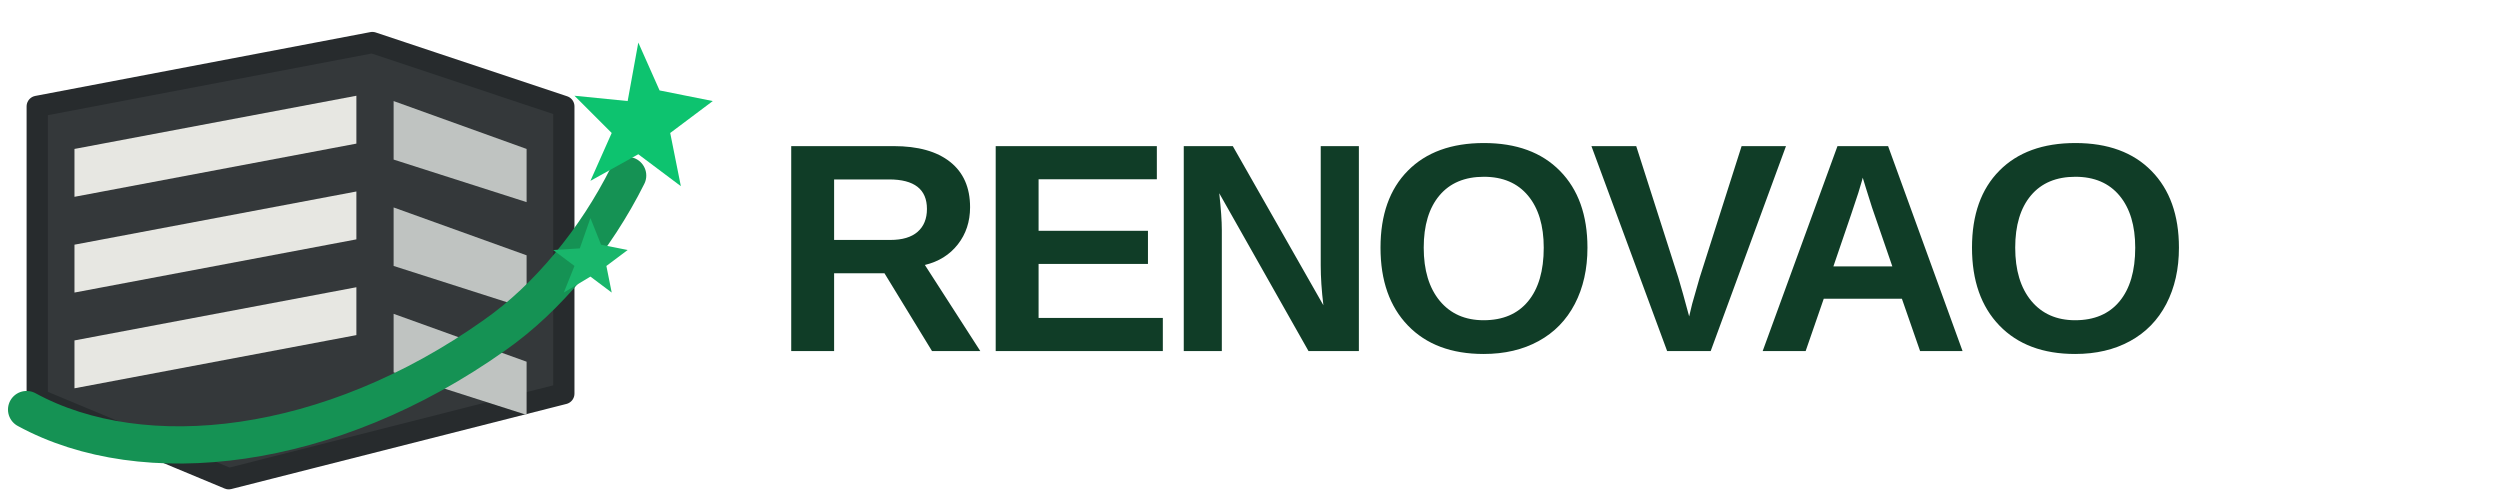
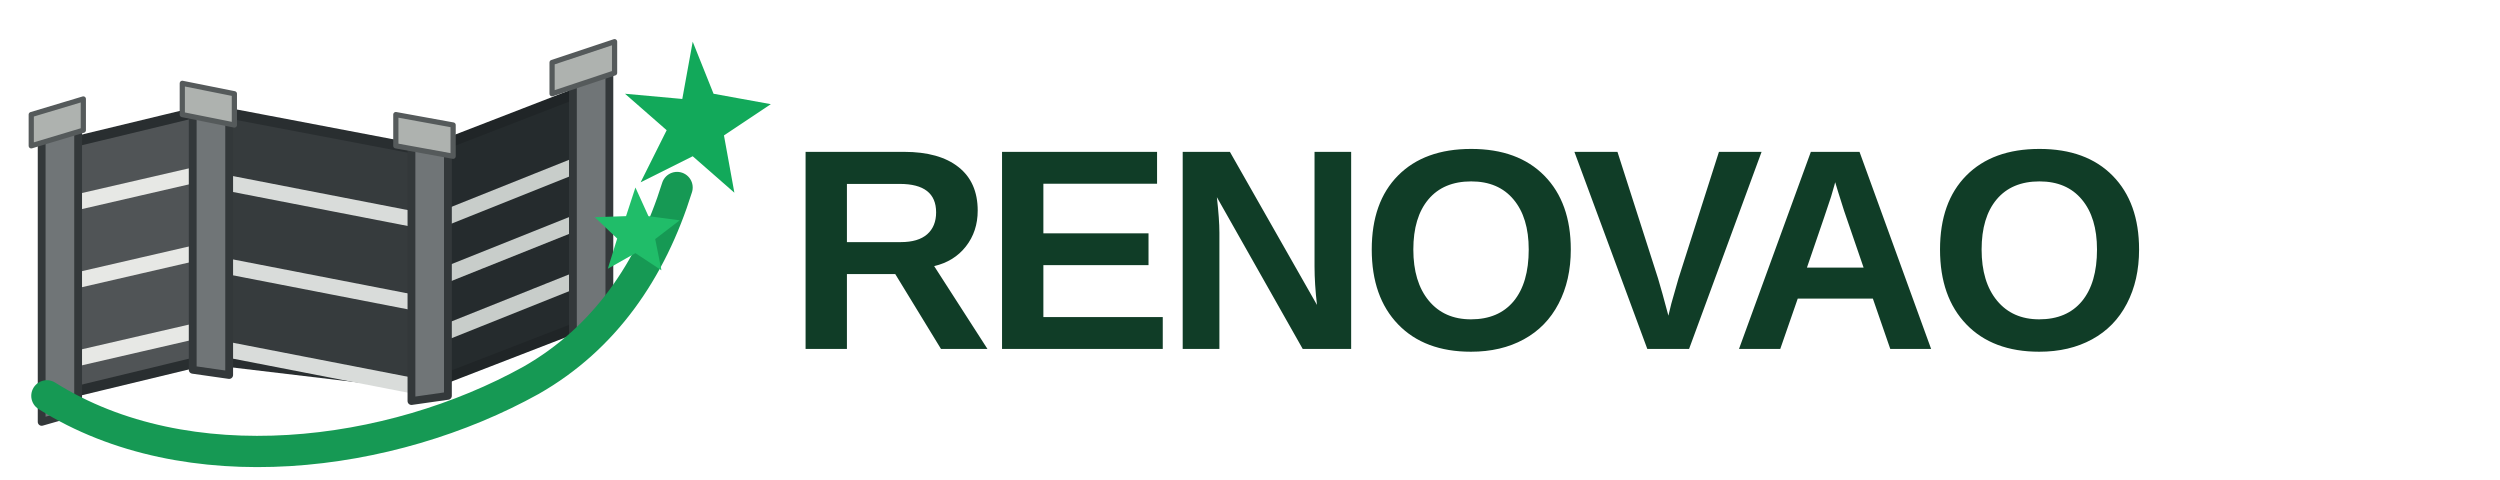
- <svg xmlns="http://www.w3.org/2000/svg" viewBox="0 0 470 92" role="img" aria-labelledby="title">
-   <g transform="translate(2 6)" stroke-linejoin="round">
-     <path d="M5 14 68 2l36 12v54L41 84 5 69Z" fill="#34383a" stroke="#272b2d" stroke-width="4" />
-     <path d="m12 22 53-10v9L12 31zm0 18 53-10v9L12 49zm0 18 53-10v9L12 67z" fill="#e7e7e2" />
-     <path d="m72 13 25 9v10L72 24zm0 20 25 9v10L72 44zm0 20 25 9v10L72 64z" fill="#bfc3c1" />
-     <path d="M3 71c22 12 57 8 88-14 10-7 19-18 25-30" fill="none" stroke="#159254" stroke-width="7" stroke-linecap="round" />
-     <path d="m118 2 4 9 10 2-8 6 2 10-8-6-9 5 4-9-7-7 10 1z" fill="#0dc36f" />
-     <path d="m109 35 2 5 5 1-4 3 1 5-4-3-5 3 2-5-4-3 5-.3z" fill="#19b66b" />
+ <svg xmlns="http://www.w3.org/2000/svg" viewBox="0 0 480 92" role="img" aria-labelledby="logoTitle">
+   <g transform="translate(3 4)" stroke-linejoin="round">
+     <path d="M8 24 37 17 37 65 8 72Z" fill="#505456" stroke="#292e30" stroke-width="2" />
+     <path d="m37 17 42 8v45l-42-5z" fill="#363b3d" stroke="#292e30" stroke-width="2" />
+     <path d="m79 25 31-12v45L79 70z" fill="#252b2d" stroke="#202527" stroke-width="2" />
+     <path d="m11 35 26-6m-26 21 26-6m-26 21 26-6" fill="none" stroke="#e7e8e5" stroke-width="3" />
+     <path d="m40 31 36 7m-36 9 36 7m-36 9 36 7" fill="none" stroke="#d9dcda" stroke-width="3" />
+     <path d="m82 38 25-10m-25 21 25-10m-25 21 25-10" fill="none" stroke="#c8cdca" stroke-width="3" />
+     <path d="M5 19 12 17v58l-7 2zM34 13l7 2v53l-7-1zM76 20l7 2v50l-7 1zM107 10l7-3v52l-7 3z" fill="#707577" stroke="#33383a" stroke-width="1.5" />
+     <path d="m3 18 10-3v6l-10 3zm29-6 10 2v6l-10-2zm41 6 11 2v6l-11-2zm30-10 12-4v6l-12 4z" fill="#aeb2af" stroke="#555a5b" stroke-width="1" />
+     <path d="M6 72c27 17 66 12 93-3 14-8 23-21 28-37" fill="none" stroke="#169954" stroke-width="6" stroke-linecap="round" />
+     <path d="m130 4 4 10 11 2-9 6 2 11-8-7-10 5 5-10-8-7 11 1z" fill="#12a95a" />
+     <path d="m119 32 2.5 5.5 6 .8-4.7 3.6 1.2 6-5-3.3-5.3 3 1.8-5.8-4.3-4.1 6-.2z" fill="#20bd69" />
  </g>
-   <text x="145" y="66" fill="#103d27" font-family="Arial,Helvetica,sans-serif" font-weight="800" font-size="56" letter-spacing="-2">RENOVAO</text>
+   <text x="151" y="67" fill="#103d27" font-family="Manrope,Arial,Helvetica,sans-serif" font-weight="800" font-size="55" letter-spacing="-2">RENOVAO</text>
</svg>
